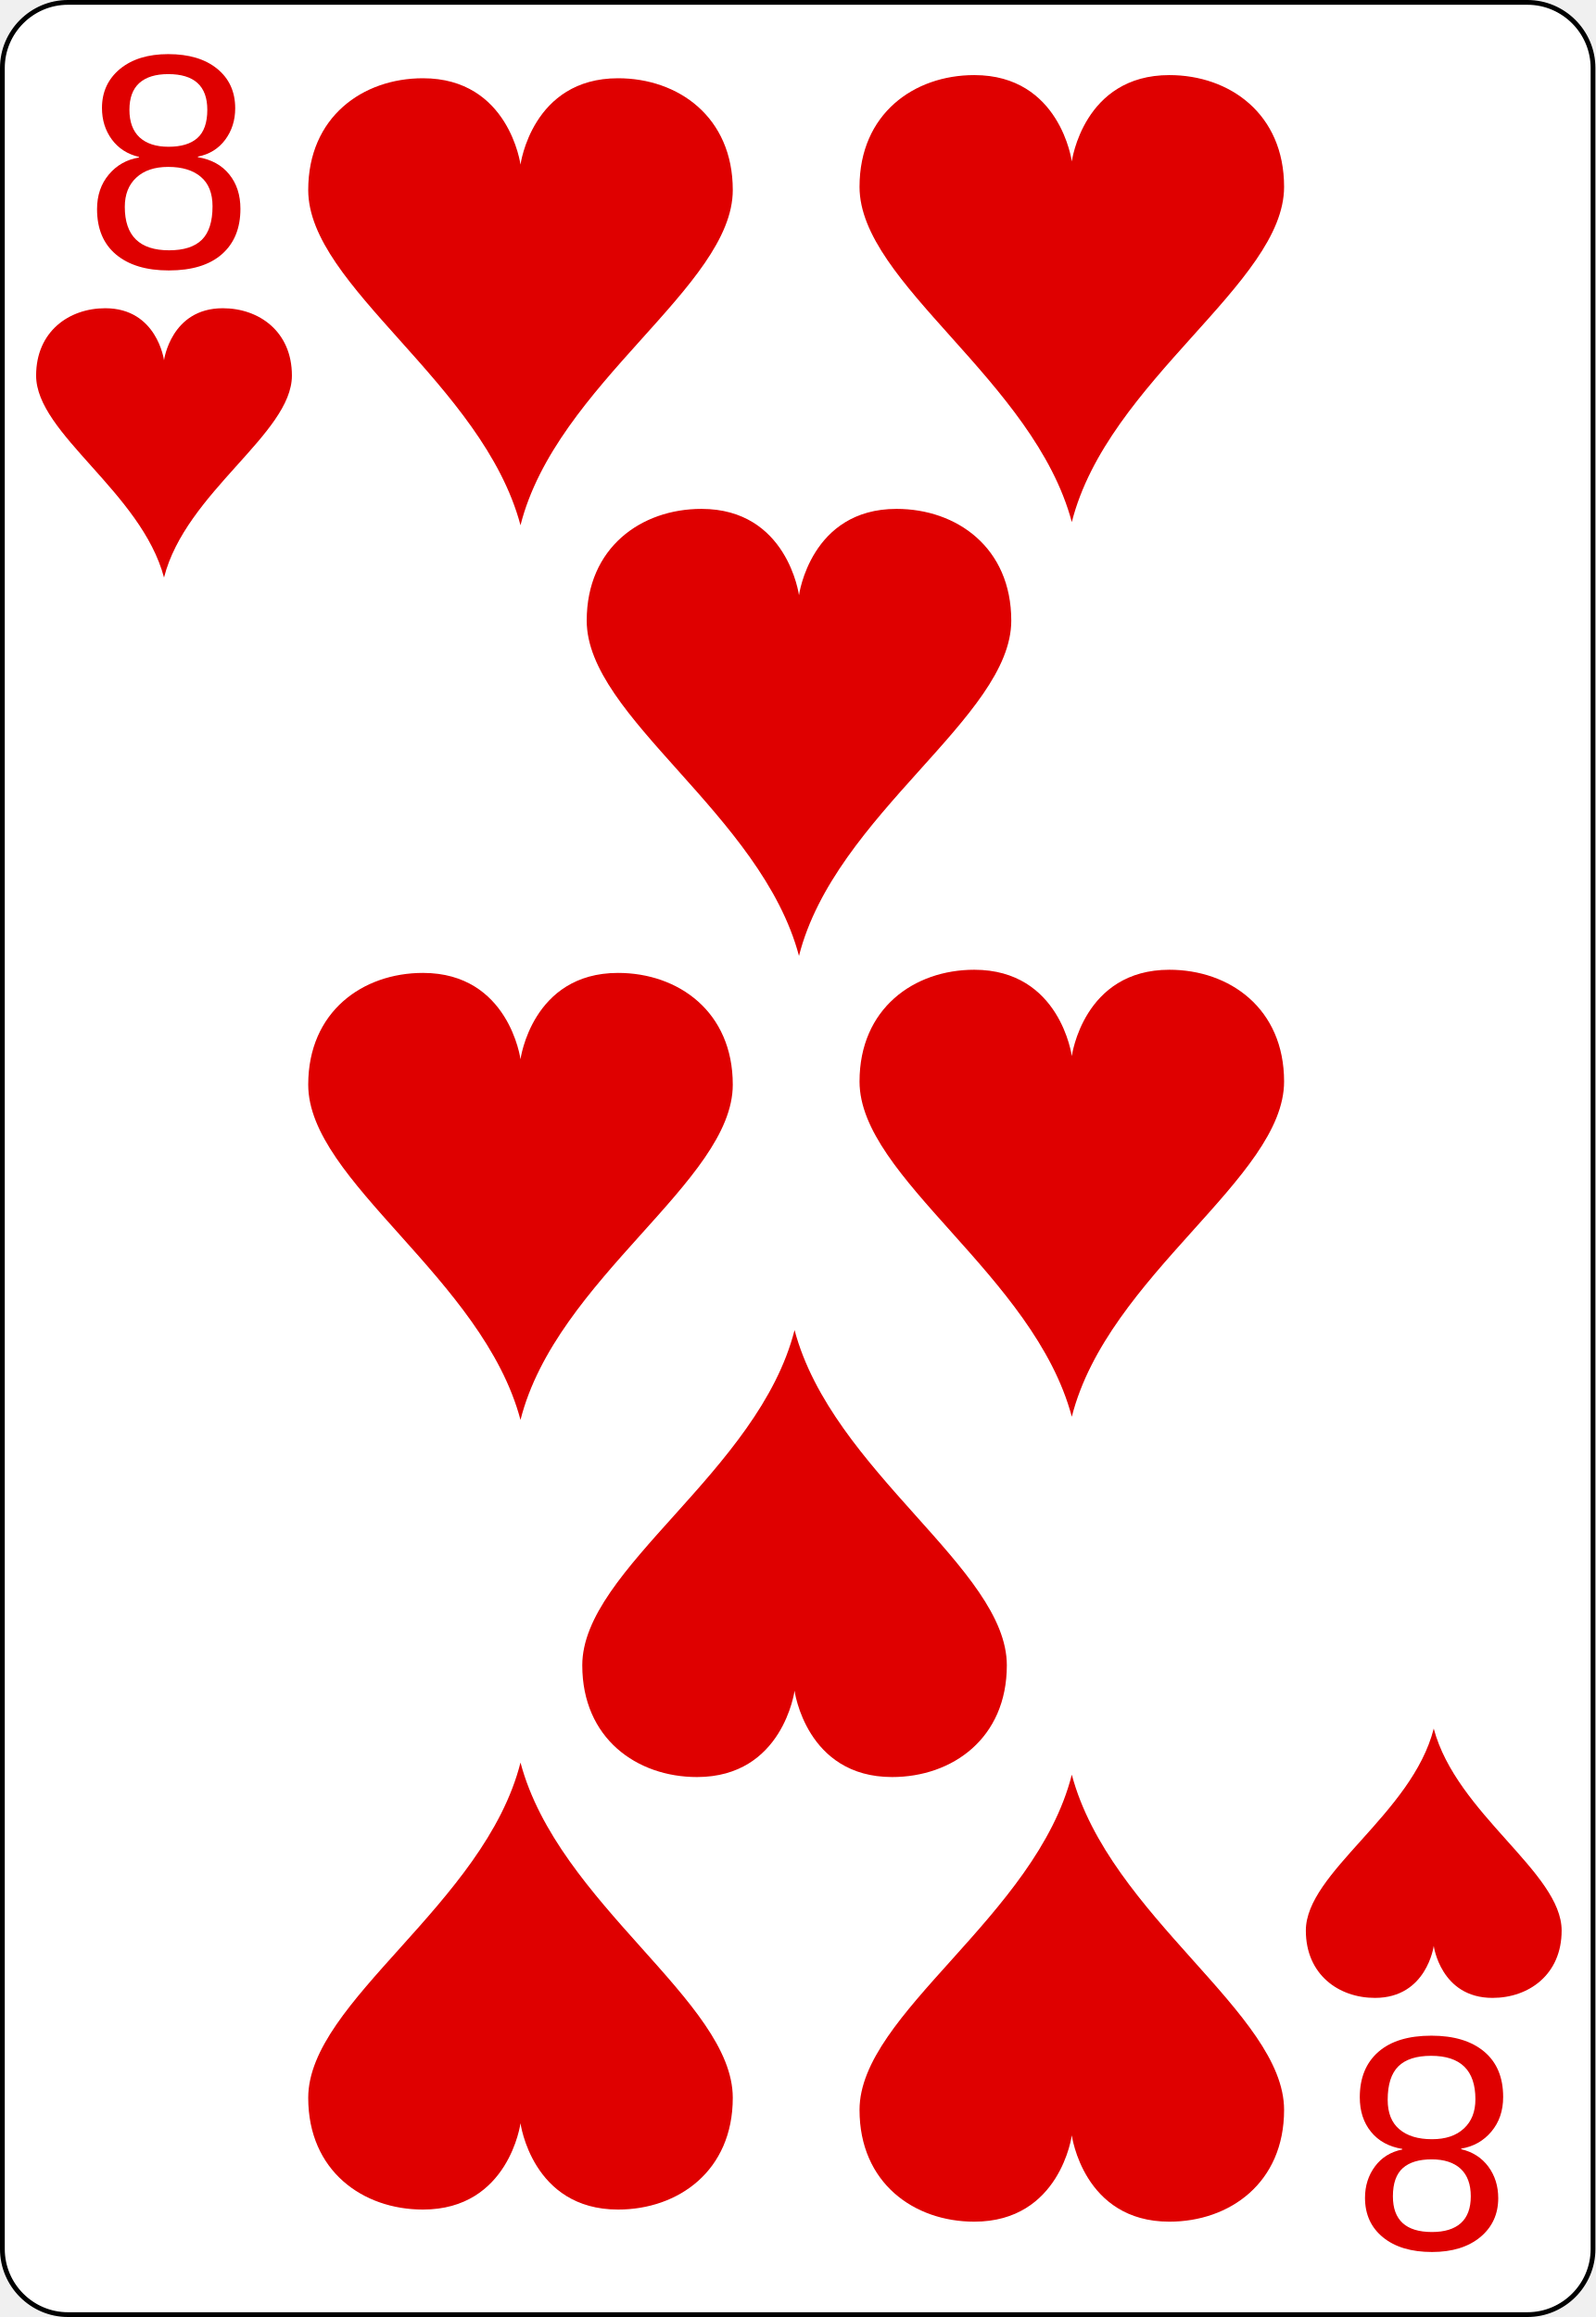
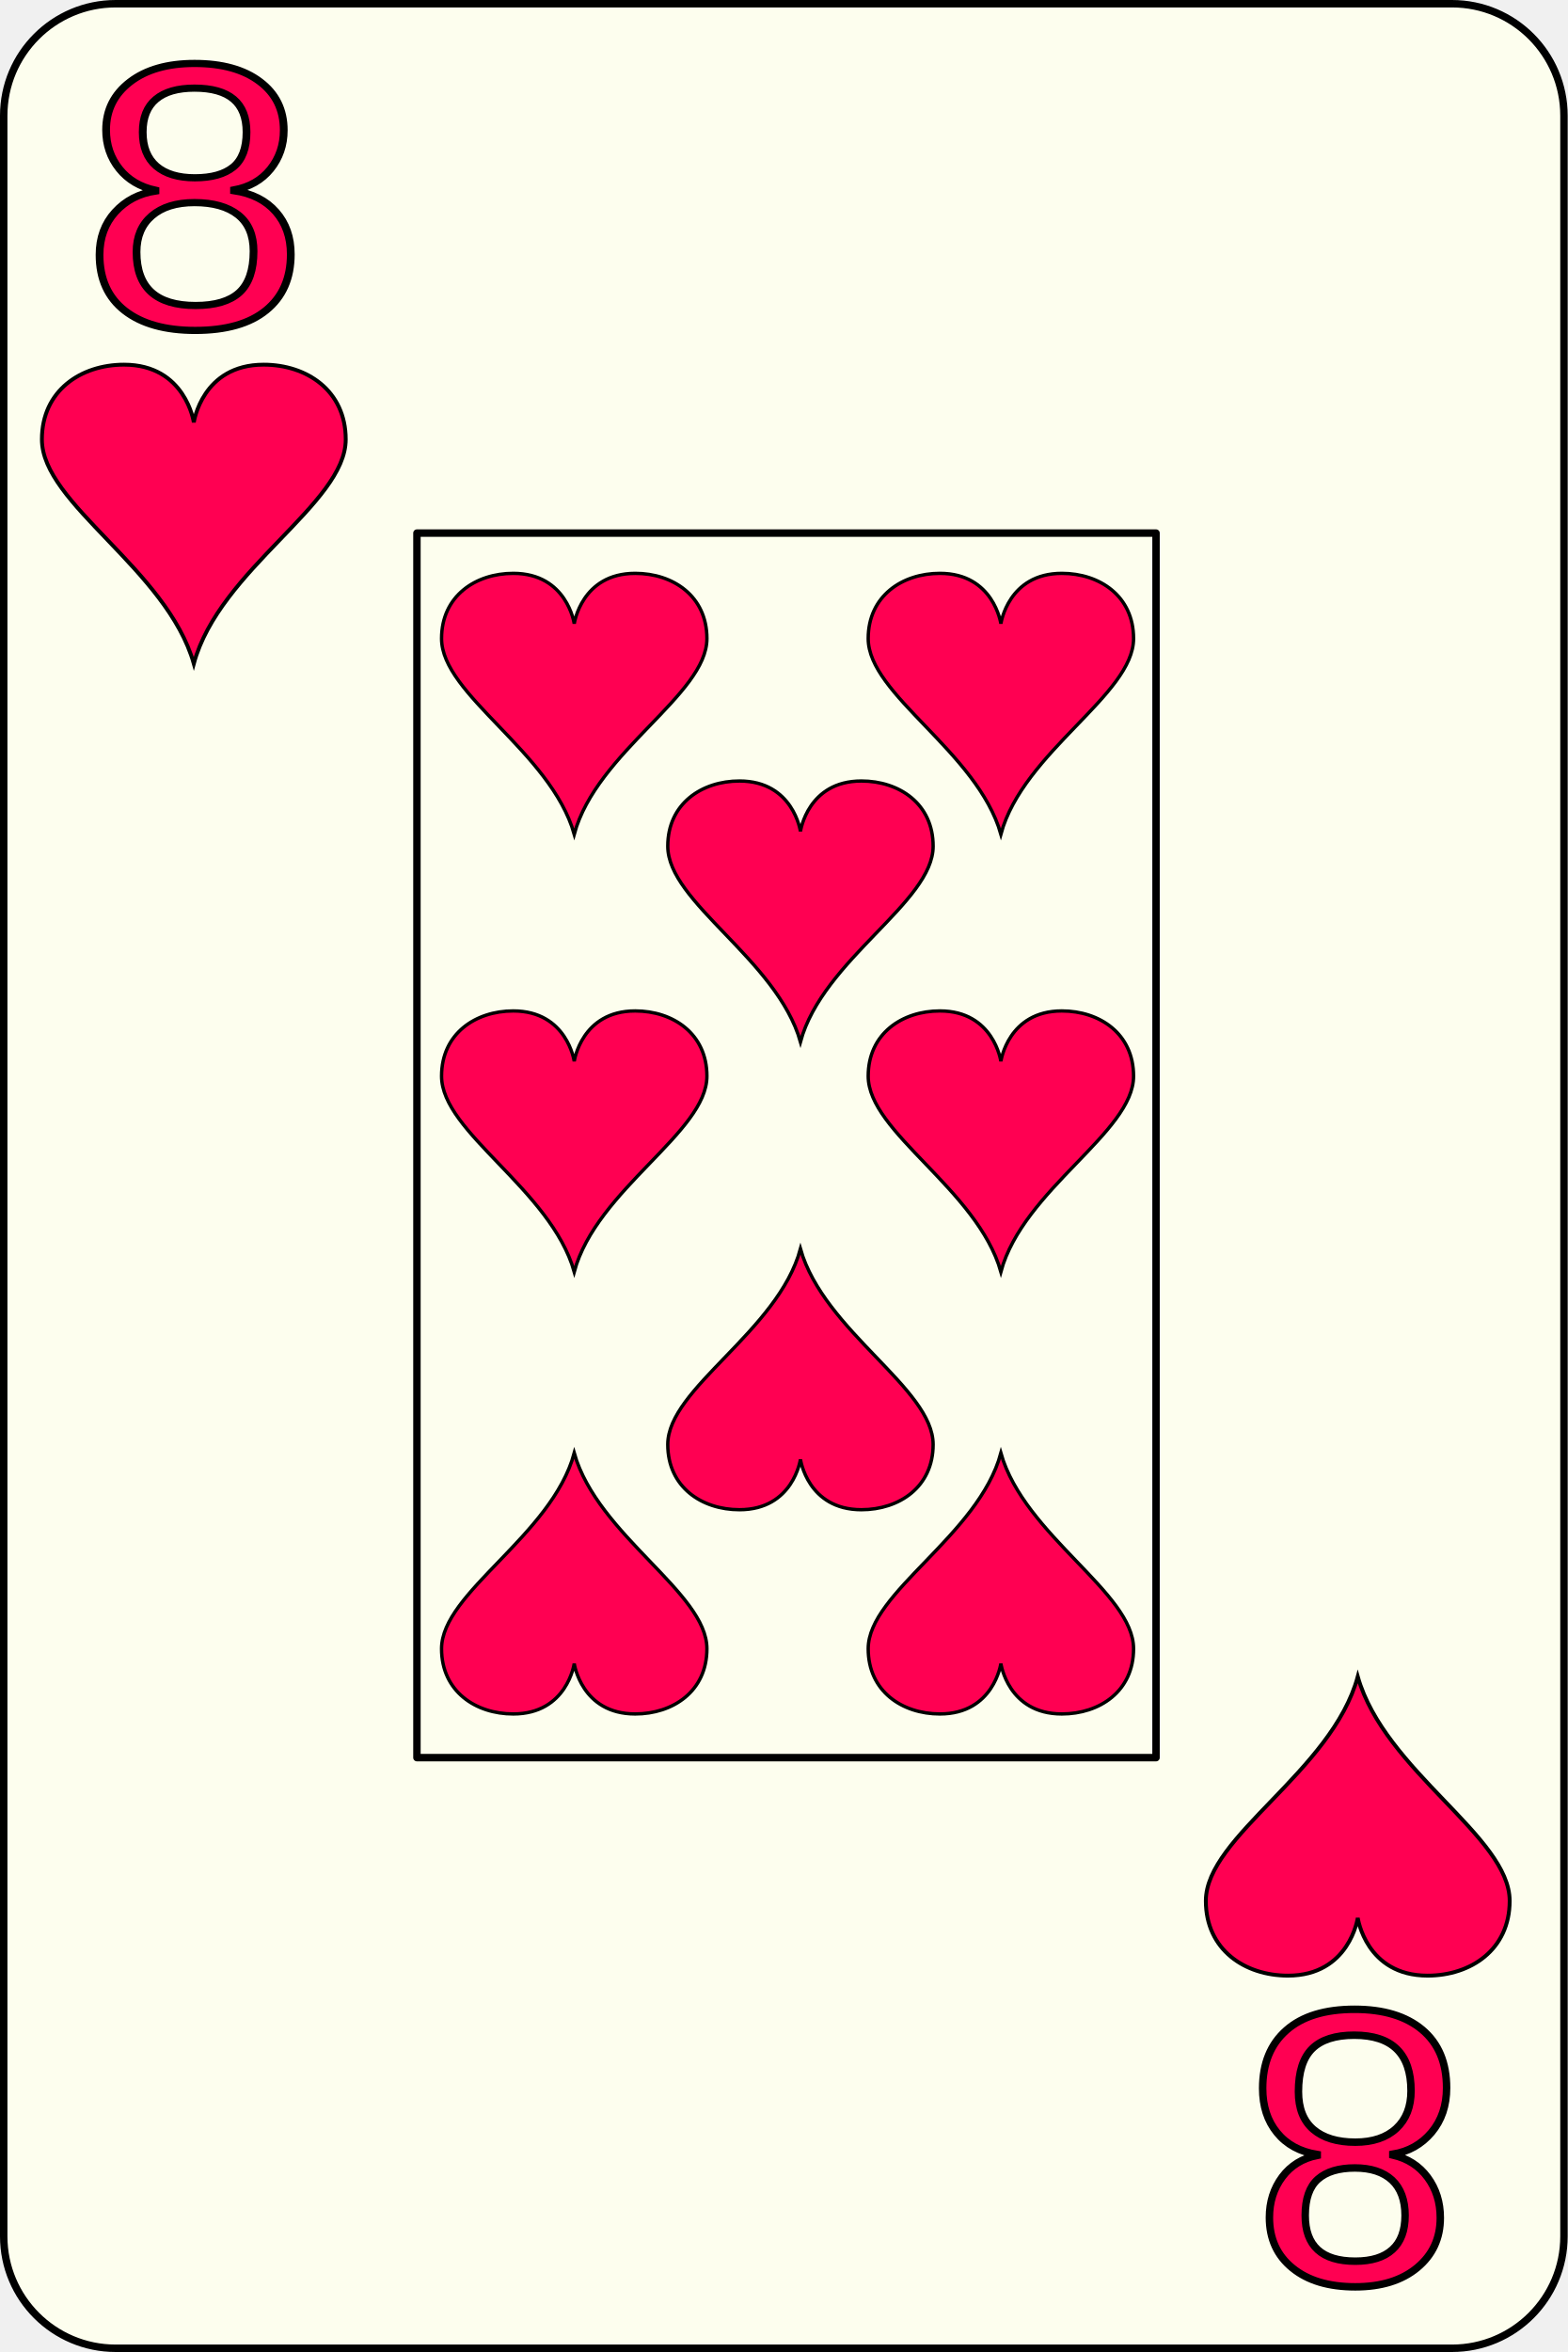
- <svg xmlns="http://www.w3.org/2000/svg" xmlns:xlink="http://www.w3.org/1999/xlink" width="167.087pt" height="242.667pt" viewBox="0 0 167.087 242.667" xml:space="preserve" id="svg2" version="1.1">
-   <defs id="defs41">
-     <radialGradient xlink:href="#linearGradient3773" id="radialGradient3781" cx="-0.158" cy="-8.835" fx="-0.158" fy="-8.835" r="8" gradientTransform="matrix(-1.584269,-0.02349808,0.03071979,-2.477574,-0.2485638,-26.71351)" gradientUnits="userSpaceOnUse" />
-     <linearGradient id="linearGradient3773">
-       <stop style="stop-color:#000000;stop-opacity:1;" offset="0" id="stop3775" />
-       <stop style="stop-color:#000000;stop-opacity:0.649;" offset="1" id="stop3777" />
-     </linearGradient>
-     <radialGradient xlink:href="#linearGradient3773" id="radialGradient3957" cx="-0.158" cy="-8.835" fx="-0.158" fy="-8.835" r="8" gradientTransform="matrix(-1.584269,-0.02349808,0.03071979,-2.477574,-0.2485638,-26.71351)" gradientUnits="userSpaceOnUse" />
-     <linearGradient id="linearGradient3959">
-       <stop style="stop-color:#000000;stop-opacity:1;" offset="0" id="stop3961" />
-       <stop style="stop-color:#000000;stop-opacity:0.649;" offset="1" id="stop3963" />
-     </linearGradient>
-     <radialGradient r="81.903" fy="509.476" fx="168.025" cy="509.476" cx="168.025" gradientTransform="matrix(1.25656,-0.7774064,0.3366382,0.5361257,-221.2021,359.2426)" gradientUnits="userSpaceOnUse" id="radialGradient3975" xlink:href="#linearGradient3784-4" />
-     <linearGradient id="linearGradient3784-4">
-       <stop style="stop-color:#ffffff;stop-opacity:0.435;" offset="0" id="stop3786-8" />
-       <stop style="stop-color:#000000;stop-opacity:0;" offset="1" id="stop3788-6" />
-     </linearGradient>
-     <radialGradient xlink:href="#linearGradient3784-4-5" id="radialGradient3929" gradientUnits="userSpaceOnUse" gradientTransform="matrix(1.25656,-0.7774064,0.3366382,0.5361257,-221.2021,359.2426)" cx="168.025" cy="509.476" fx="168.025" fy="509.476" r="81.903" />
-     <linearGradient id="linearGradient3784-4-5">
-       <stop style="stop-color:#ffffff;stop-opacity:0.489;" offset="0" id="stop3786-8-0" />
-       <stop style="stop-color:#000000;stop-opacity:0;" offset="1" id="stop3788-6-3" />
-     </linearGradient>
-     <radialGradient xlink:href="#linearGradient3784-4-1" id="radialGradient3927" gradientUnits="userSpaceOnUse" gradientTransform="matrix(1.25656,-0.7774064,0.3366382,0.5361257,-221.2021,359.2426)" cx="168.025" cy="509.476" fx="168.025" fy="509.476" r="81.903" />
-     <linearGradient id="linearGradient3784-4-1">
-       <stop style="stop-color:#ffffff;stop-opacity:0.237;" offset="0" id="stop3786-8-03" />
-       <stop style="stop-color:#000000;stop-opacity:0;" offset="1" id="stop3788-6-6" />
-     </linearGradient>
-     <radialGradient xlink:href="#linearGradient3768" id="radialGradient3776" cx="-0.206" cy="-4.579" fx="-0.206" fy="-4.579" r="8" gradientTransform="matrix(-1,0,0,-1.720176,-0.4120407,-13.02719)" gradientUnits="userSpaceOnUse" />
-     <linearGradient id="linearGradient3768">
-       <stop style="stop-color:#df0000;stop-opacity:1;" offset="0" id="stop3770" />
-       <stop style="stop-color:#df0000;stop-opacity:0.672;" offset="1" id="stop3772" />
-     </linearGradient>
-     <radialGradient r="81.903" fy="511.223" fx="171.487" cy="511.223" cx="171.487" gradientTransform="matrix(1.152989,-0.6739155,0.3948202,0.6754904,-233.6326,270.4008)" gradientUnits="userSpaceOnUse" id="radialGradient4013" xlink:href="#linearGradient3784-4-6" />
-     <linearGradient id="linearGradient3784-4-6">
-       <stop style="stop-color:#ffffff;stop-opacity:0.313;" offset="0" id="stop3786-8-8" />
-       <stop style="stop-color:#000000;stop-opacity:0;" offset="1" id="stop3788-6-8" />
-     </linearGradient>
-     <radialGradient r="81.903" fy="492.632" fx="159.354" cy="492.632" cx="159.354" gradientTransform="matrix(1.089478,-0.715138,0.4464527,0.6562658,-244.9333,290.9185)" gradientUnits="userSpaceOnUse" id="radialGradient4013-8" xlink:href="#linearGradient3784-4-2" />
-     <linearGradient id="linearGradient3784-4-2">
-       <stop style="stop-color:#ffffff;stop-opacity:0.29;" offset="0" id="stop3786-8-1" />
-       <stop style="stop-color:#000000;stop-opacity:0;" offset="1" id="stop3788-6-5" />
-     </linearGradient>
-     <radialGradient r="81.903" fy="492.632" fx="159.354" cy="492.632" cx="159.354" gradientTransform="matrix(1.089478,-0.715138,0.4464527,0.6562658,-244.9333,290.9185)" gradientUnits="userSpaceOnUse" id="radialGradient3073" xlink:href="#linearGradient3784-4-2" />
-   </defs>
-   <g id="Layer_x0020_1" style="fill-rule:nonzero;clip-rule:nonzero;stroke:#000000;stroke-miterlimit:4;">
-     <path style="fill:#FFFFFF;stroke-width:0.5;" d="M166.837,235.548c0,3.777-3.087,6.869-6.871,6.869H7.111c-3.775,0-6.861-3.092-6.861-6.869V7.12C0.25,3.343,3.336,0.25,7.111,0.25h152.855    c3.784,0,6.871,3.093,6.871,6.87v228.428z" id="path5" />
-     <g style="stroke:none;" id="g7">
-       <g id="g9">
- 				
- 			</g>
-     </g>
-     <g id="g15">
- 			
- 		</g>
-     <g id="g19">
- 			
- 		</g>
-     <g style="stroke:none;" id="g23">
-       <g id="g25">
- 				
- 			</g>
-     </g>
-     <g style="stroke:none;" id="g31">
-       <g id="g33">
- 				
- 			</g>
+ <svg xmlns="http://www.w3.org/2000/svg" width="210" height="315" viewBox="0 0 210 315" id="svg8691" version="1.1">
+   <defs id="defs8693" />
+   <g id="layer1" transform="translate(-1470.355,324.891)">
+     <g id="heart8" transform="translate(0.3535156,1.3554363e-4)">
+       <rect style="opacity:1;fill:#fdfeee;fill-opacity:1;stroke:#000000;stroke-width:0.996;stroke-linecap:butt;stroke-linejoin:round;stroke-miterlimit:4;stroke-dasharray:none;stroke-opacity:1" id="rect11051" width="209.004" height="314.004" x="1470.499" y="-324.393" ry="15" rx="15" />
+       <rect style="opacity:1;fill:none;fill-opacity:1;stroke:#000000;stroke-width:0.995;stroke-linecap:butt;stroke-linejoin:round;stroke-miterlimit:4;stroke-dasharray:none;stroke-opacity:1" id="rect11053" width="99.005" height="164.005" x="1525.852" y="-253.497" />
+       <path d="m 1505.315,-276.052 c -8.249,0 -9.351,7.736 -9.351,7.736 0,0 -1.101,-7.736 -9.351,-7.736 -5.774,0 -10.999,3.469 -10.999,10.012 0,8.646 16.736,17.34 20.35,30.036 3.439,-12.685 20.35,-21.39 20.35,-30.036 0,-6.543 -5.225,-10.012 -10.999,-10.012 z" id="use17020" style="fill:#ff0052;fill-opacity:1;stroke:#000000;stroke-width:0.518;stroke-miterlimit:4;stroke-dasharray:none;stroke-opacity:1" />
+       <path d="m 1642.529,-60.296 c 8.249,0 9.351,-7.736 9.351,-7.736 0,0 1.101,7.736 9.351,7.736 5.774,0 10.999,-3.469 10.999,-10.012 0,-8.646 -16.736,-17.34 -20.35,-30.036 -3.439,12.685 -20.35,21.39 -20.35,30.036 0,6.543 5.225,10.012 10.999,10.012 z" id="use17022" style="fill:#ff0052;fill-opacity:1;stroke:#000000;stroke-width:0.518;stroke-miterlimit:4;stroke-dasharray:none;stroke-opacity:1" />
+       <text transform="scale(1.039619,0.9618912)" id="text18478-9" y="-292.274" x="1424.527" style="color:#000000;font-style:normal;font-variant:normal;font-weight:normal;font-stretch:normal;line-height:0%;font-family:Arial;-inkscape-font-specification:'Arial, Normal';text-indent:0;text-align:start;text-decoration:none;text-decoration-line:none;text-decoration-style:solid;text-decoration-color:#000000;letter-spacing:0px;word-spacing:0px;text-transform:none;writing-mode:lr-tb;direction:ltr;baseline-shift:baseline;text-anchor:start;white-space:normal;clip-rule:nonzero;display:inline;overflow:visible;visibility:visible;opacity:1;isolation:auto;mix-blend-mode:normal;color-interpolation:sRGB;color-interpolation-filters:linearRGB;solid-color:#000000;solid-opacity:1;fill:#ff0052;fill-opacity:1;fill-rule:nonzero;stroke:#000000;stroke-width:1px;stroke-linecap:butt;stroke-linejoin:miter;stroke-miterlimit:4;stroke-dasharray:none;stroke-dashoffset:0;stroke-opacity:1;color-rendering:auto;image-rendering:auto;shape-rendering:auto;text-rendering:auto;enable-background:accumulate" xml:space="preserve">
+         <tspan y="-292.274" x="1424.527" id="tspan18480-4" style="font-size:52.5px;line-height:1.25">8</tspan>
+       </text>
+       <text transform="scale(-1)" id="text19333-6" y="55.272" x="-1666.062" style="color:#000000;font-style:normal;font-variant:normal;font-weight:normal;font-stretch:normal;line-height:0%;font-family:Arial;-inkscape-font-specification:'Arial, Normal';text-indent:0;text-align:start;text-decoration:none;text-decoration-line:none;text-decoration-style:solid;text-decoration-color:#000000;letter-spacing:0px;word-spacing:0px;text-transform:none;writing-mode:lr-tb;direction:ltr;baseline-shift:baseline;text-anchor:start;white-space:normal;clip-rule:nonzero;display:inline;overflow:visible;visibility:visible;opacity:1;isolation:auto;mix-blend-mode:normal;color-interpolation:sRGB;color-interpolation-filters:linearRGB;solid-color:#000000;solid-opacity:1;fill:#ff0052;fill-opacity:1;fill-rule:nonzero;stroke:#000000;stroke-width:1px;stroke-linecap:butt;stroke-linejoin:miter;stroke-miterlimit:4;stroke-dasharray:none;stroke-dashoffset:0;stroke-opacity:1;color-rendering:auto;image-rendering:auto;shape-rendering:auto;text-rendering:auto;enable-background:accumulate" xml:space="preserve">
+         <tspan y="55.272" x="-1666.062" id="tspan19335-4" style="font-size:52.5px;line-height:1.25">8</tspan>
+       </text>
+       <path d="m 1555.091,-248.103 c -7.205,0 -8.167,6.747 -8.167,6.747 0,0 -0.962,-6.747 -8.167,-6.747 -5.043,0 -9.607,3.025 -9.607,8.733 0,7.541 14.617,15.125 17.774,26.198 3.004,-11.064 17.774,-18.657 17.774,-26.198 0,-5.707 -4.564,-8.733 -9.607,-8.733 z" id="use21671" style="fill:#ff0052;fill-opacity:1;stroke:#000000;stroke-width:0.452;stroke-miterlimit:4;stroke-dasharray:none;stroke-opacity:1" />
+       <path d="m 1555.091,-189.498 c -7.205,0 -8.167,6.747 -8.167,6.747 0,0 -0.962,-6.747 -8.167,-6.747 -5.043,0 -9.607,3.025 -9.607,8.733 0,7.541 14.617,15.125 17.774,26.198 3.004,-11.064 17.774,-18.657 17.774,-26.198 0,-5.707 -4.564,-8.733 -9.607,-8.733 z" id="use21673" style="fill:#ff0052;fill-opacity:1;stroke:#000000;stroke-width:0.452;stroke-miterlimit:4;stroke-dasharray:none;stroke-opacity:1" />
+       <path d="m 1569.058,-122.697 c 7.205,0 8.167,-6.747 8.167,-6.747 0,0 0.962,6.747 8.167,6.747 5.043,0 9.607,-3.025 9.607,-8.733 0,-7.541 -14.617,-15.125 -17.774,-26.198 -3.004,11.064 -17.774,18.657 -17.774,26.198 0,5.707 4.564,8.733 9.607,8.733 z" id="use21675" style="fill:#ff0052;fill-opacity:1;stroke:#000000;stroke-width:0.452;stroke-miterlimit:4;stroke-dasharray:none;stroke-opacity:1" />
+       <path d="m 1538.756,-95.344 c 7.205,0 8.167,-6.747 8.167,-6.747 0,0 0.962,6.747 8.167,6.747 5.043,0 9.607,-3.025 9.607,-8.733 0,-7.541 -14.617,-15.125 -17.774,-26.198 -3.004,11.064 -17.774,18.657 -17.774,26.198 0,5.707 4.564,8.733 9.607,8.733 z" id="use21677" style="fill:#ff0052;fill-opacity:1;stroke:#000000;stroke-width:0.452;stroke-miterlimit:4;stroke-dasharray:none;stroke-opacity:1" />
+       <path d="m 1612.242,-189.498 c -7.205,0 -8.167,6.747 -8.167,6.747 0,0 -0.962,-6.747 -8.167,-6.747 -5.043,0 -9.607,3.025 -9.607,8.733 0,7.541 14.617,15.125 17.774,26.198 3.004,-11.064 17.774,-18.657 17.774,-26.198 0,-5.707 -4.564,-8.733 -9.607,-8.733 z" id="use21693" style="fill:#ff0052;fill-opacity:1;stroke:#000000;stroke-width:0.452;stroke-miterlimit:4;stroke-dasharray:none;stroke-opacity:1" />
+       <path d="m 1595.908,-95.344 c 7.205,0 8.167,-6.747 8.167,-6.747 0,0 0.962,6.747 8.167,6.747 5.043,0 9.607,-3.025 9.607,-8.733 0,-7.541 -14.617,-15.125 -17.774,-26.198 -3.004,11.064 -17.774,18.657 -17.774,26.198 0,5.707 4.564,8.733 9.607,8.733 z" id="use21695" style="fill:#ff0052;fill-opacity:1;stroke:#000000;stroke-width:0.452;stroke-miterlimit:4;stroke-dasharray:none;stroke-opacity:1" />
+       <path d="m 1612.242,-248.103 c -7.205,0 -8.167,6.747 -8.167,6.747 0,0 -0.962,-6.747 -8.167,-6.747 -5.043,0 -9.607,3.025 -9.607,8.733 0,7.541 14.617,15.125 17.774,26.198 3.004,-11.064 17.774,-18.657 17.774,-26.198 0,-5.707 -4.564,-8.733 -9.607,-8.733 z" id="use21707" style="fill:#ff0052;fill-opacity:1;stroke:#000000;stroke-width:0.452;stroke-miterlimit:4;stroke-dasharray:none;stroke-opacity:1" />
+       <path d="m 1585.393,-220.292 c -7.205,0 -8.167,6.747 -8.167,6.747 0,0 -0.962,-6.747 -8.167,-6.747 -5.043,0 -9.607,3.025 -9.607,8.733 0,7.541 14.617,15.125 17.774,26.198 3.004,-11.064 17.774,-18.657 17.774,-26.198 0,-5.707 -4.564,-8.733 -9.607,-8.733 z" id="use21717" style="fill:#ff0052;fill-opacity:1;stroke:#000000;stroke-width:0.452;stroke-miterlimit:4;stroke-dasharray:none;stroke-opacity:1" />
    </g>
  </g>
-   <text xml:space="preserve" style="font-size:32px;font-style:normal;font-weight:normal;line-height:125%;letter-spacing:0px;word-spacing:0px;fill:#df0000;fill-opacity:1;stroke:none;font-family:Bitstream Vera Sans" x="8.775" y="28.013" id="text3788">
-     <tspan id="tspan3790" x="8.775" y="28.013" style="font-style:normal;font-variant:normal;font-weight:normal;font-stretch:normal;fill:#df0000;fill-opacity:1;font-family:Arial;-inkscape-font-specification:Arial">8</tspan>
-   </text>
-   <g transform="matrix(1.674307,0,0,1.566992,17.17751,46.38532)" id="layer1-9-6" style="fill:#df0000;fill-opacity:1">
-     <path style="fill:#df0000;fill-opacity:1" id="hl-8" d="M 3.676,-9 C 0.433,-9 0,-5.523 0,-5.523 0,-5.523 -0.433,-9 -3.676,-9 -5.946,-9 -8,-7.441 -8,-4.5 -8,-0.614 -1.421,3.294 0,9 1.352,3.299 8,-0.614 8,-4.5 8,-7.441 5.946,-9 3.676,-9 z" />
-   </g>
-   <text xml:space="preserve" style="font-size:32px;font-style:normal;font-weight:normal;line-height:125%;letter-spacing:0px;word-spacing:0px;fill:#df0000;fill-opacity:1;stroke:none;font-family:Bitstream Vera Sans" x="-158.818" y="-213.515" id="text3788-4" transform="scale(-1,-1)">
-     <tspan id="tspan3790-3" x="-158.818" y="-213.515" style="font-style:normal;font-variant:normal;font-weight:normal;font-stretch:normal;fill:#df0000;fill-opacity:1;font-family:Arial;-inkscape-font-specification:Arial">8</tspan>
-   </text>
-   <g transform="matrix(-1.674307,0,0,-1.566992,150.156,195.1431)" id="layer1-9-6-5" style="fill:#df0000;fill-opacity:1">
-     <path style="fill:#df0000;fill-opacity:1" id="hl-8-1" d="M 3.676,-9 C 0.433,-9 0,-5.523 0,-5.523 0,-5.523 -0.433,-9 -3.676,-9 -5.946,-9 -8,-7.441 -8,-4.5 -8,-0.614 -1.421,3.294 0,9 1.352,3.299 8,-0.614 8,-4.5 8,-7.441 5.946,-9 3.676,-9 z" />
-   </g>
-   <g transform="matrix(2.779008,0,0,2.600887,54.51227,31.60377)" id="layer1-9-6-8" style="fill:#df0000;fill-opacity:1">
-     <path style="fill:#df0000;fill-opacity:1" id="hl-8-8" d="M 3.676,-9 C 0.433,-9 0,-5.523 0,-5.523 0,-5.523 -0.433,-9 -3.676,-9 -5.946,-9 -8,-7.441 -8,-4.5 -8,-0.614 -1.421,3.294 0,9 1.352,3.299 8,-0.614 8,-4.5 8,-7.441 5.946,-9 3.676,-9 z" />
-   </g>
-   <g transform="matrix(-2.779008,0,0,-2.600887,54.51227,208.0062)" id="layer1-9-6-8-9" style="fill:#df0000;fill-opacity:1">
-     <path style="fill:#df0000;fill-opacity:1" id="hl-8-8-5" d="M 3.676,-9 C 0.433,-9 0,-5.523 0,-5.523 0,-5.523 -0.433,-9 -3.676,-9 -5.946,-9 -8,-7.441 -8,-4.5 -8,-0.614 -1.421,3.294 0,9 1.352,3.299 8,-0.614 8,-4.5 8,-7.441 5.946,-9 3.676,-9 z" />
-   </g>
-   <g transform="matrix(2.779008,0,0,2.600887,54.51227,125.3046)" id="layer1-9-6-8-8" style="fill:#df0000;fill-opacity:1">
-     <path style="fill:#df0000;fill-opacity:1" id="hl-8-8-8" d="M 3.676,-9 C 0.433,-9 0,-5.523 0,-5.523 0,-5.523 -0.433,-9 -3.676,-9 -5.946,-9 -8,-7.441 -8,-4.5 -8,-0.614 -1.421,3.294 0,9 1.352,3.299 8,-0.614 8,-4.5 8,-7.441 5.946,-9 3.676,-9 z" />
-   </g>
-   <g transform="matrix(2.779008,0,0,2.600887,112.2504,31.27278)" id="layer1-9-6-8-88" style="fill:#df0000;fill-opacity:1">
-     <path style="fill:#df0000;fill-opacity:1" id="hl-8-8-4" d="M 3.676,-9 C 0.433,-9 0,-5.523 0,-5.523 0,-5.523 -0.433,-9 -3.676,-9 -5.946,-9 -8,-7.441 -8,-4.5 -8,-0.614 -1.421,3.294 0,9 1.352,3.299 8,-0.614 8,-4.5 8,-7.441 5.946,-9 3.676,-9 z" />
-   </g>
-   <g transform="matrix(-2.779008,0,0,-2.600887,112.2504,209.2752)" id="layer1-9-6-8-9-3" style="fill:#df0000;fill-opacity:1">
-     <path style="fill:#df0000;fill-opacity:1" id="hl-8-8-5-1" d="M 3.676,-9 C 0.433,-9 0,-5.523 0,-5.523 0,-5.523 -0.433,-9 -3.676,-9 -5.946,-9 -8,-7.441 -8,-4.5 -8,-0.614 -1.421,3.294 0,9 1.352,3.299 8,-0.614 8,-4.5 8,-7.441 5.946,-9 3.676,-9 z" />
-   </g>
-   <g transform="matrix(2.779008,0,0,2.600887,112.2504,124.9736)" id="layer1-9-6-8-8-4" style="fill:#df0000;fill-opacity:1">
-     <path style="fill:#df0000;fill-opacity:1" id="hl-8-8-8-9" d="M 3.676,-9 C 0.433,-9 0,-5.523 0,-5.523 0,-5.523 -0.433,-9 -3.676,-9 -5.946,-9 -8,-7.441 -8,-4.5 -8,-0.614 -1.421,3.294 0,9 1.352,3.299 8,-0.614 8,-4.5 8,-7.441 5.946,-9 3.676,-9 z" />
-   </g>
-   <g transform="matrix(2.779008,0,0,2.600887,83.67827,76.70508)" id="layer1-9-6-8-884" style="fill:#df0000;fill-opacity:1">
-     <path style="fill:#df0000;fill-opacity:1" id="hl-8-8-3" d="M 3.676,-9 C 0.433,-9 0,-5.523 0,-5.523 0,-5.523 -0.433,-9 -3.676,-9 -5.946,-9 -8,-7.441 -8,-4.5 -8,-0.614 -1.421,3.294 0,9 1.352,3.299 8,-0.614 8,-4.5 8,-7.441 5.946,-9 3.676,-9 z" />
-   </g>
-   <g transform="matrix(-2.779008,0,0,-2.600887,83.2134,162.7078)" id="layer1-9-6-8-884-8" style="fill:#df0000;fill-opacity:1">
-     <path style="fill:#df0000;fill-opacity:1" id="hl-8-8-3-8" d="M 3.676,-9 C 0.433,-9 0,-5.523 0,-5.523 0,-5.523 -0.433,-9 -3.676,-9 -5.946,-9 -8,-7.441 -8,-4.5 -8,-0.614 -1.421,3.294 0,9 1.352,3.299 8,-0.614 8,-4.5 8,-7.441 5.946,-9 3.676,-9 z" />
-   </g>
</svg>
